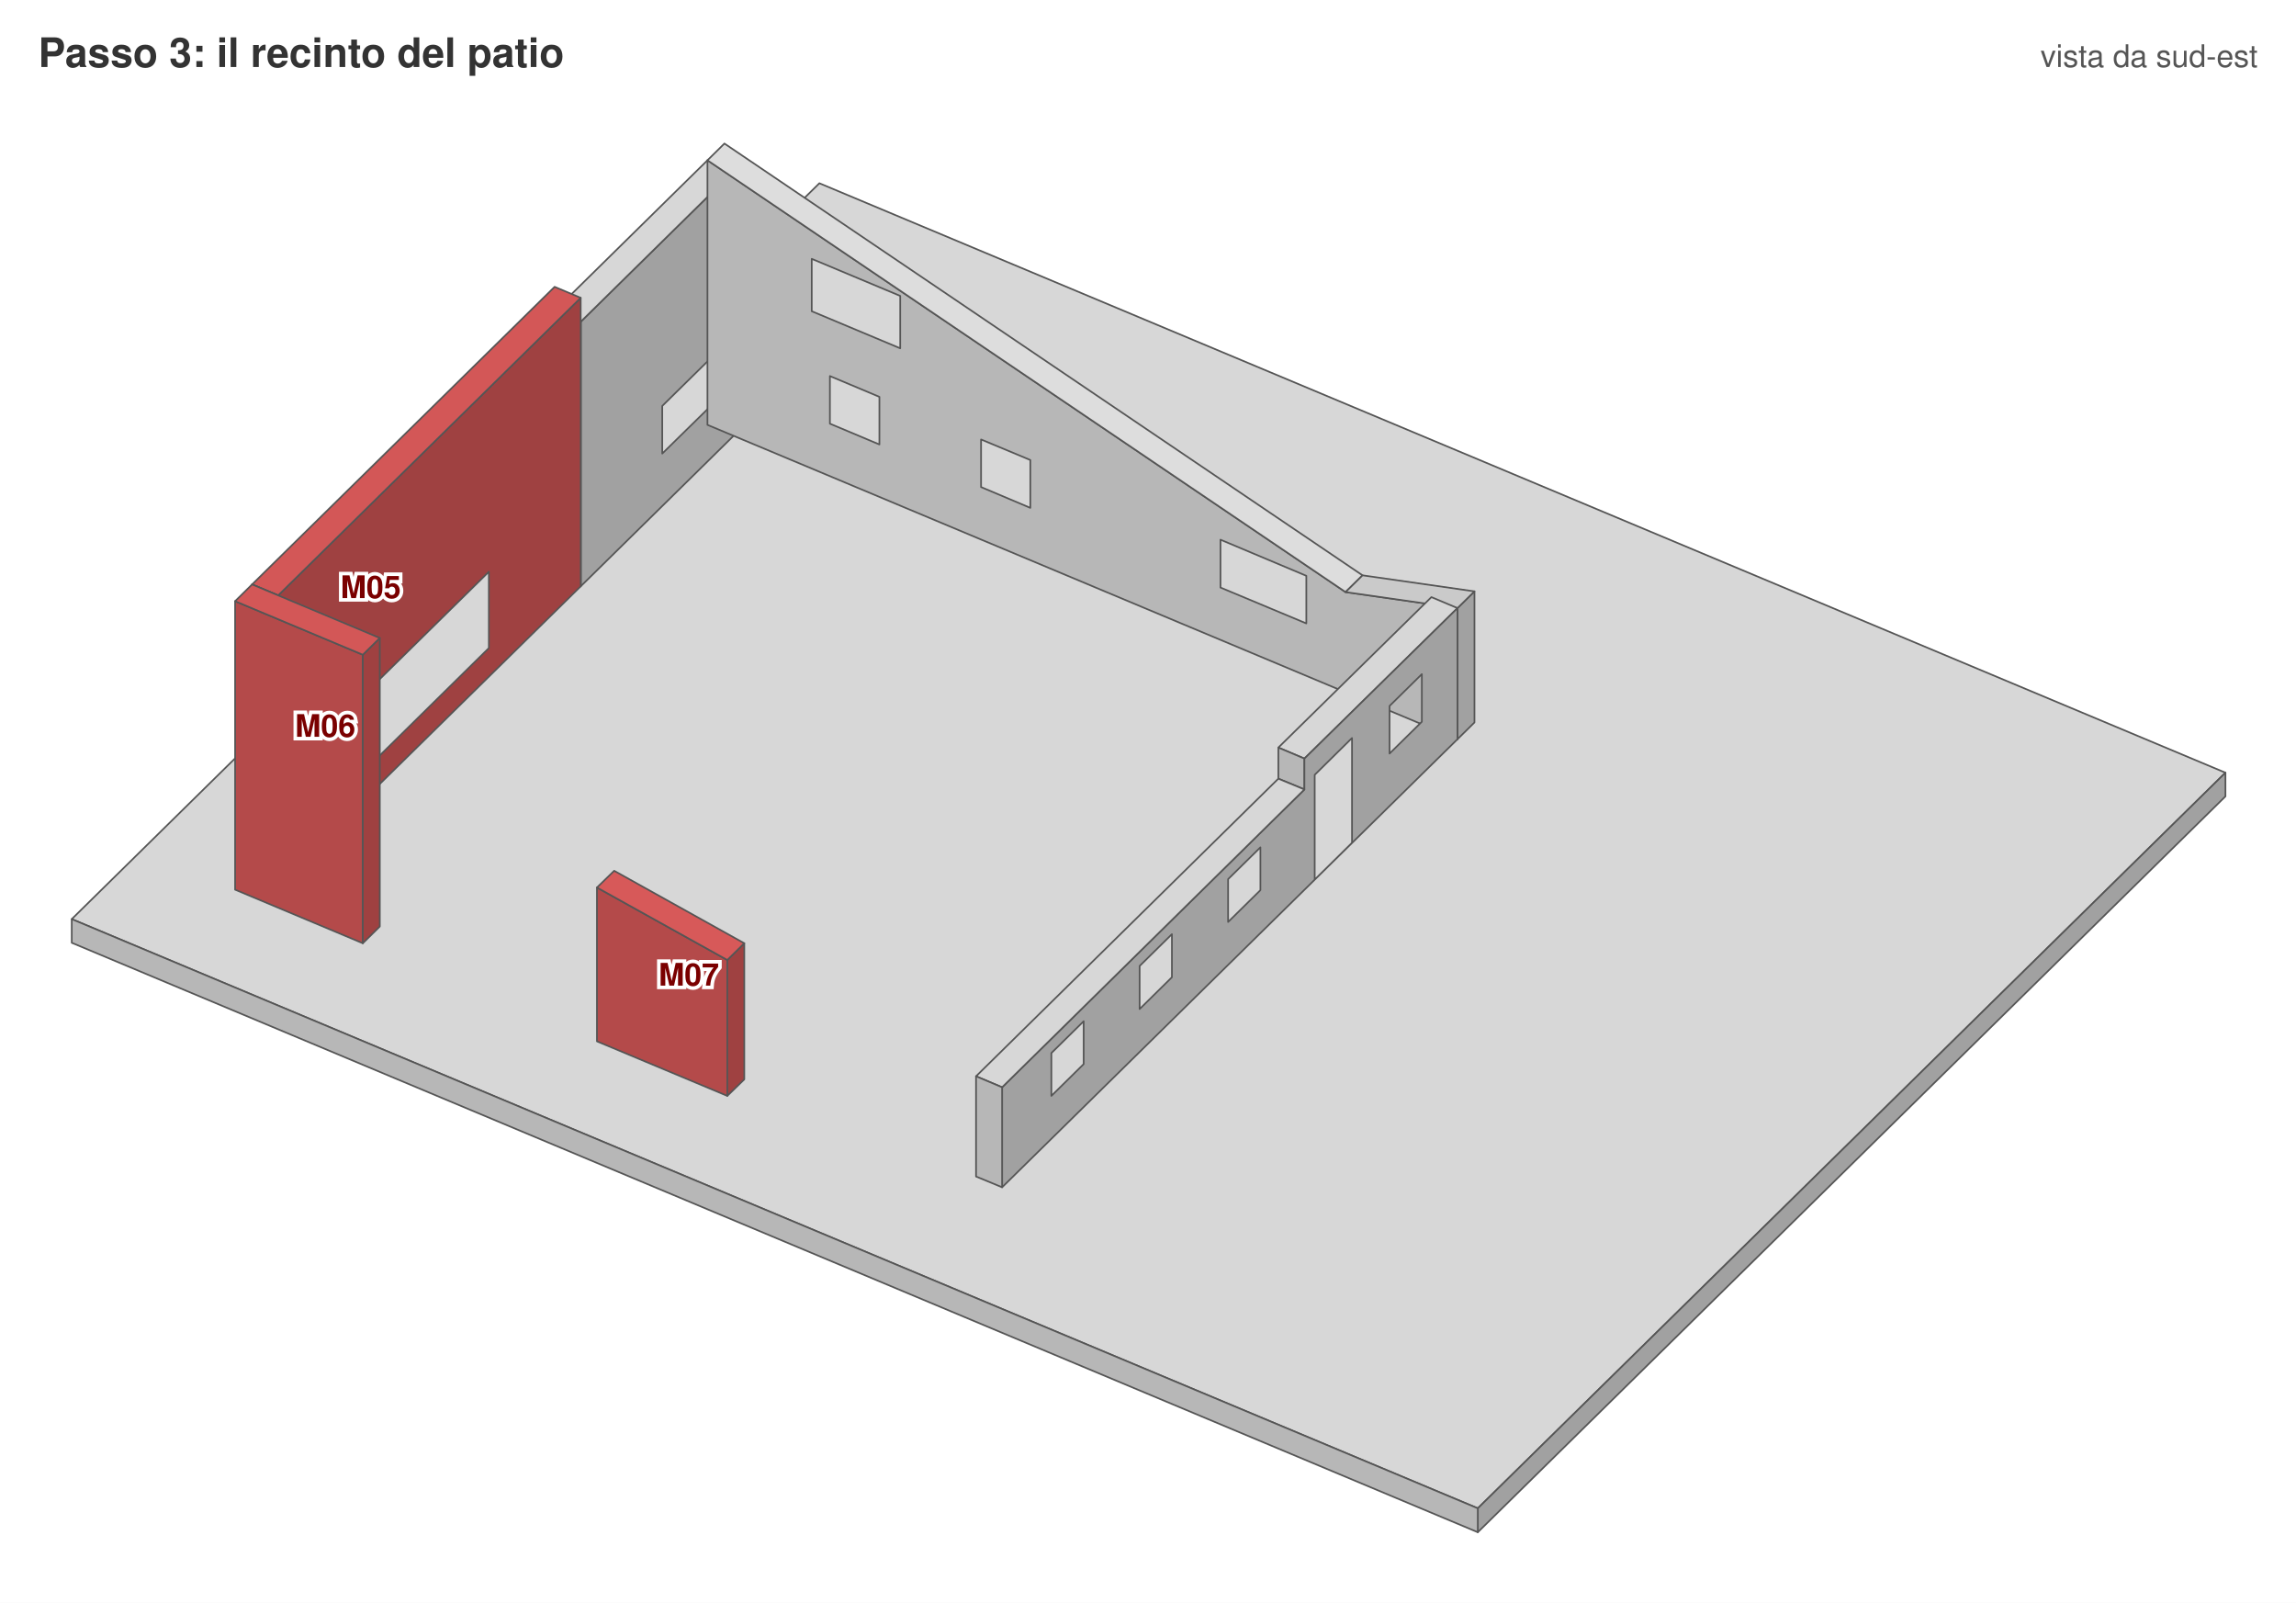
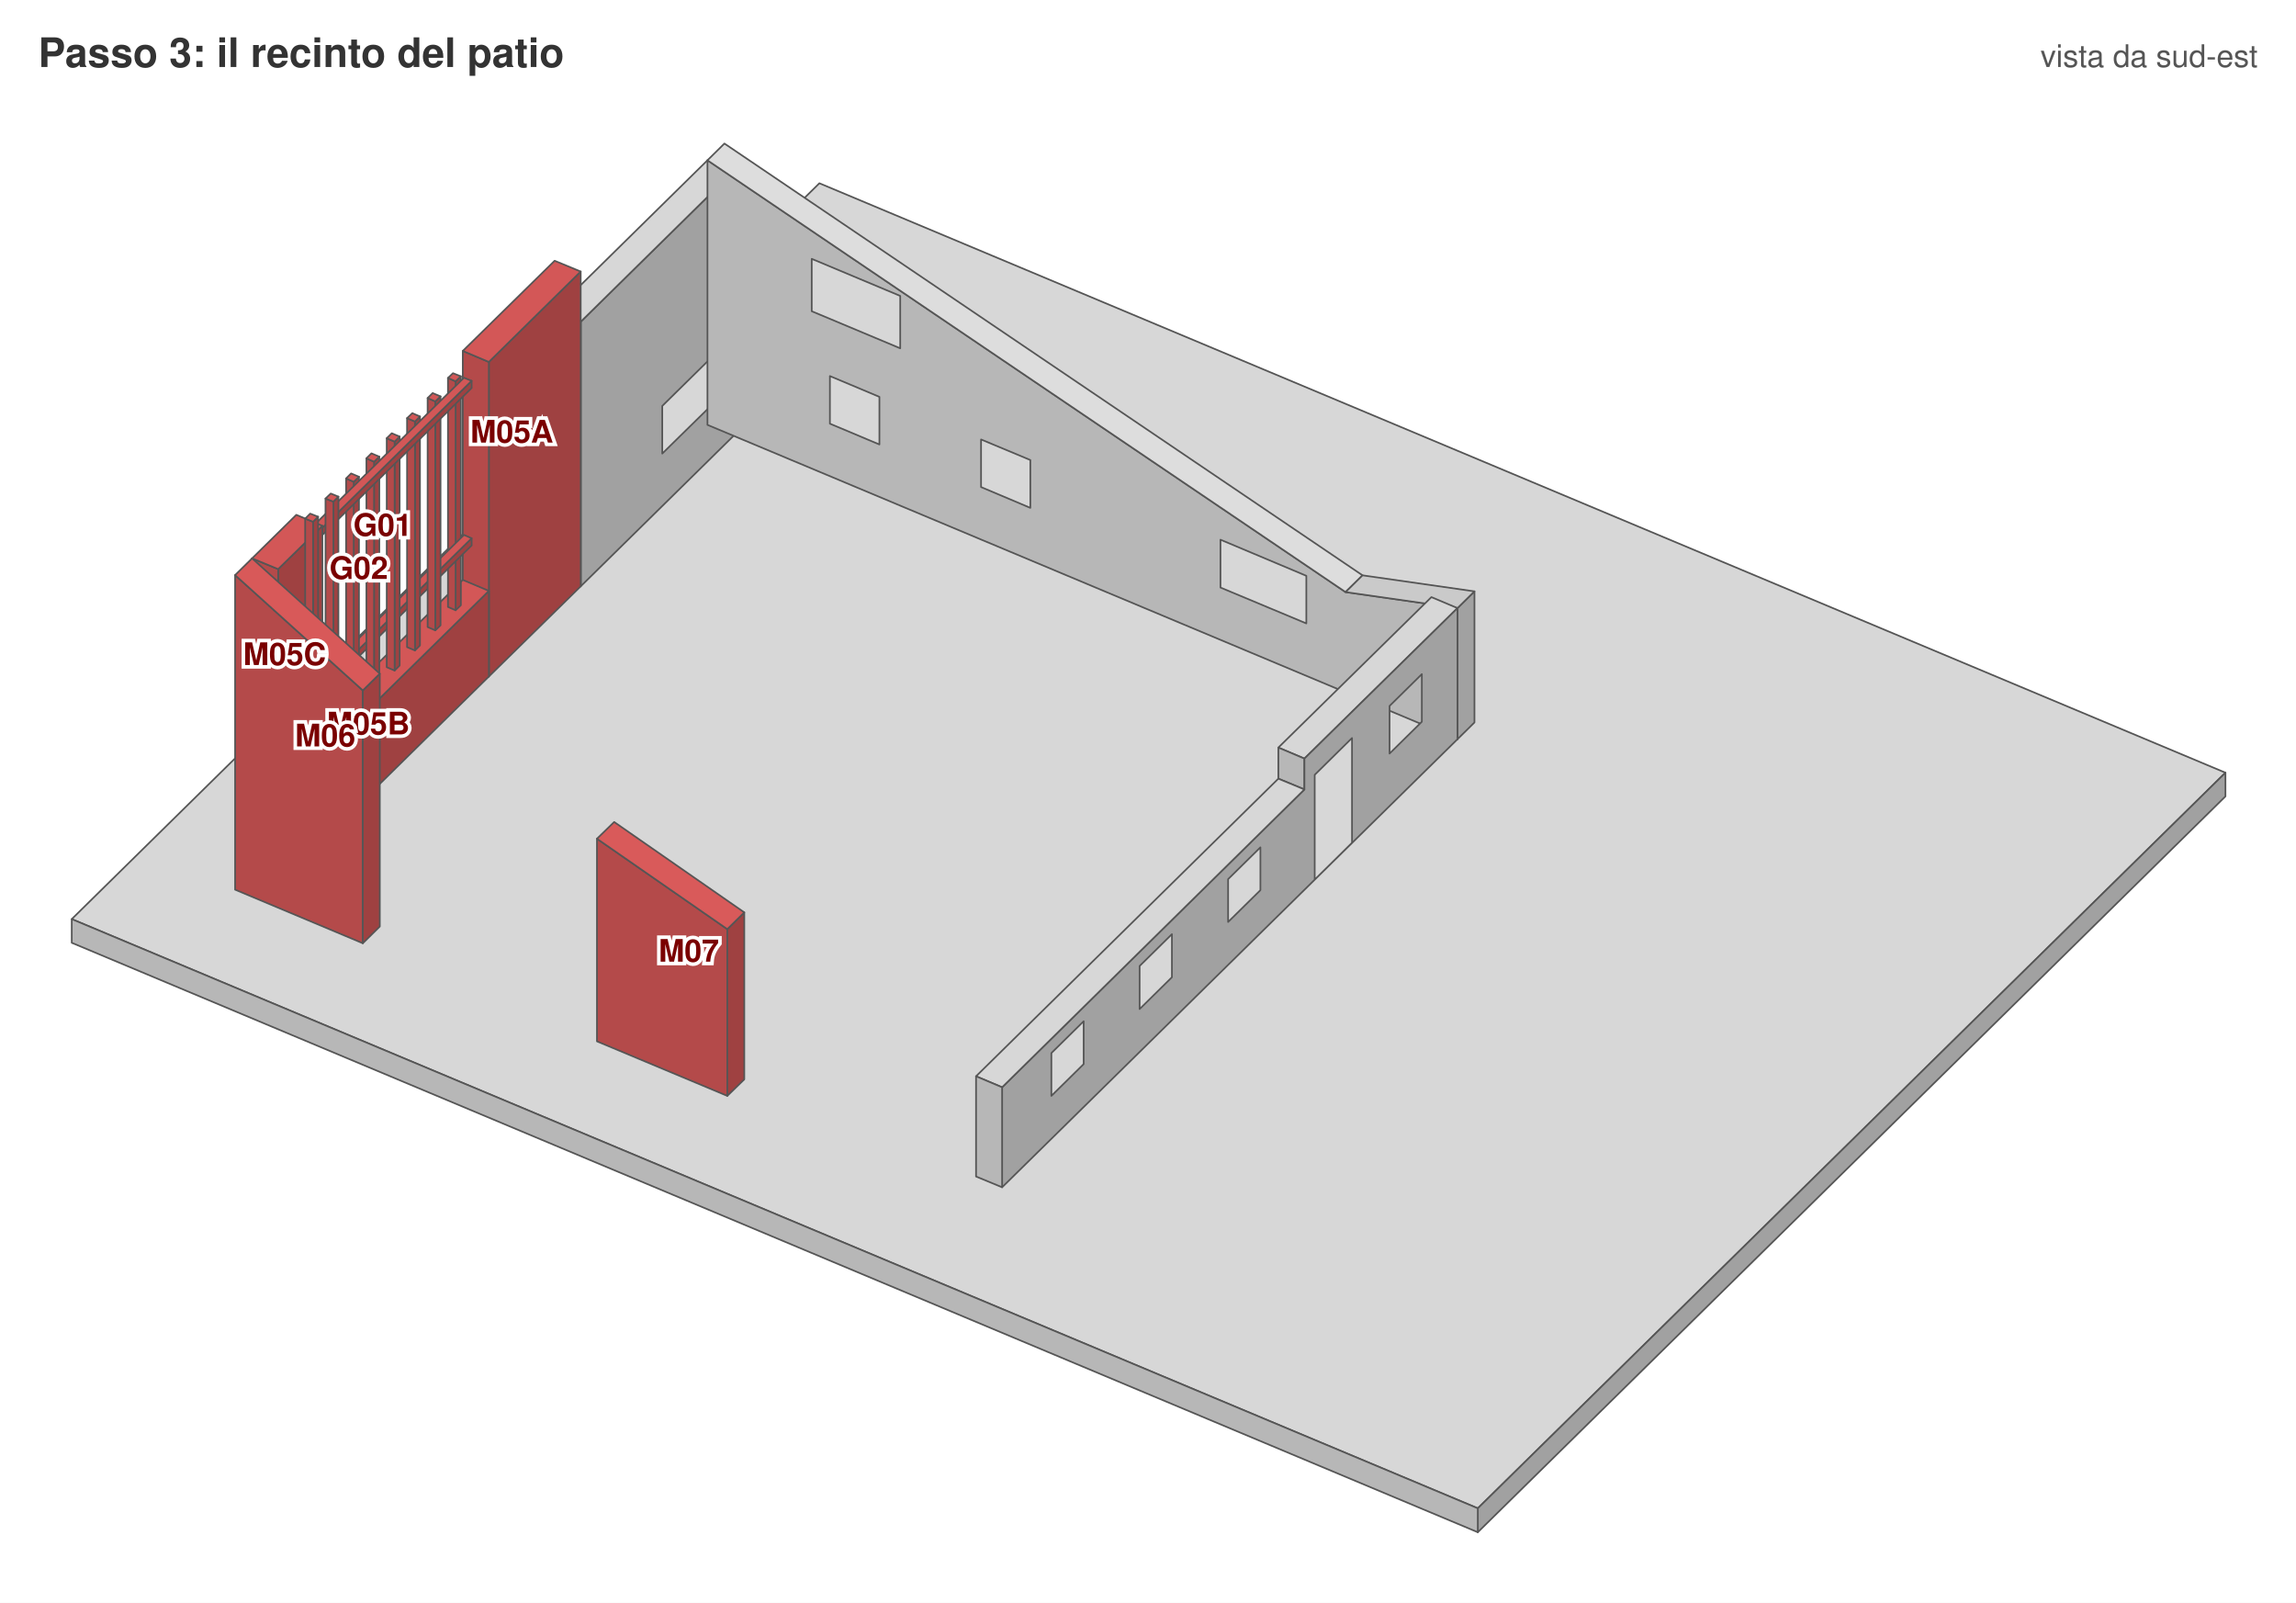
<svg xmlns="http://www.w3.org/2000/svg" viewBox="0 0 960 670" width="960" height="670">
  <rect width="100%" height="100%" fill="#ffffff" />
  <text x="16" y="28" font-family="Helvetica, Arial, sans-serif" font-size="17" font-weight="bold" fill="#333">Passo 3: il recinto del patio</text>
  <path d="M 342.6 76.6 L 930.5 323.0 L 617.9 630.5 L 30.0 384.2 Z" fill="rgb(215,215,215)" fill-rule="evenodd" stroke="#555" stroke-width="0.7" stroke-linejoin="round" />
  <path d="M 930.5 332.9 L 617.9 640.5 L 617.9 630.5 L 930.5 323.0 Z" fill="rgb(161,161,161)" fill-rule="evenodd" stroke="#555" stroke-width="0.7" stroke-linejoin="round" />
  <path d="M 617.9 640.5 L 30.0 394.1 L 30.0 384.2 L 617.9 630.5 Z" fill="rgb(183,183,183)" fill-rule="evenodd" stroke="#555" stroke-width="0.7" stroke-linejoin="round" />
  <path d="M 306.7 182.2 L 242.8 245.1 L 242.8 134.5 L 306.7 71.6 Z M 303.2 163.8 L 276.9 189.6 L 276.9 169.7 L 303.2 143.8 Z" fill="rgb(161,161,161)" fill-rule="evenodd" stroke="#555" stroke-width="0.7" stroke-linejoin="round" />
  <path d="M 231.9 240.5 L 231.9 129.9 L 242.8 134.5 L 242.8 245.1 Z" fill="rgb(183,183,183)" fill-rule="evenodd" stroke="#555" stroke-width="0.7" stroke-linejoin="round" />
  <path d="M 231.9 129.9 L 295.8 67.0 L 306.7 71.6 L 242.8 134.5 Z" fill="rgb(215,215,215)" fill-rule="evenodd" stroke="#555" stroke-width="0.7" stroke-linejoin="round" />
  <path d="M 295.8 177.6 L 609.4 309.0 L 609.4 254.2 L 562.6 247.5 L 295.8 67.0 Z M 347.0 177.1 L 367.7 185.8 L 367.7 165.9 L 347.0 157.2 Z M 410.2 203.6 L 430.8 212.3 L 430.8 192.3 L 410.2 183.7 Z M 510.3 245.6 L 546.2 260.6 L 546.2 240.7 L 510.3 225.6 Z M 339.4 130.1 L 376.4 145.6 L 376.4 123.7 L 339.4 108.2 Z" fill="rgb(183,183,183)" fill-rule="evenodd" stroke="#555" stroke-width="0.7" stroke-linejoin="round" />
  <path d="M 569.7 240.5 L 302.9 60.0 L 295.8 67.0 L 562.6 247.5 Z" fill="rgb(221,221,221)" fill-rule="evenodd" stroke="#555" stroke-width="0.7" stroke-linejoin="round" />
  <path d="M 616.5 302.0 L 616.5 247.2 L 609.4 254.2 L 609.4 309.0 Z" fill="rgb(161,161,161)" fill-rule="evenodd" stroke="#555" stroke-width="0.7" stroke-linejoin="round" />
  <path d="M 616.5 247.2 L 569.7 240.5 L 562.6 247.5 L 609.4 254.2 Z" fill="rgb(202,202,202)" fill-rule="evenodd" stroke="#555" stroke-width="0.7" stroke-linejoin="round" />
-   <path d="M 242.8 245.1 L 116.3 369.5 L 116.3 248.9 L 242.8 124.5 Z M 204.4 270.9 L 134.8 339.4 L 134.8 307.5 L 204.4 239.0 Z" fill="rgb(159,65,65)" fill-rule="evenodd" stroke="#555" stroke-width="0.7" stroke-linejoin="round" />
-   <path d="M 105.4 244.3 L 231.9 119.9 L 242.8 124.5 L 116.3 248.9 Z" fill="rgb(211,87,87)" fill-rule="evenodd" stroke="#555" stroke-width="0.7" stroke-linejoin="round" />
-   <path d="M 105.4 364.9 L 105.4 244.3 L 116.3 248.9 L 116.3 369.5 Z" fill="rgb(180,74,74)" fill-rule="evenodd" stroke="#555" stroke-width="0.7" stroke-linejoin="round" />
+   <path d="M 242.8 245.1 L 204.4 282.8 L 204.4 151.3 L 242.8 113.5 Z" fill="rgb(159,65,65)" fill-rule="evenodd" stroke="#555" stroke-width="0.7" stroke-linejoin="round" />
+   <path d="M 193.5 278.3 L 193.5 146.7 L 204.4 151.3 L 204.4 282.8 Z" fill="rgb(180,74,74)" fill-rule="evenodd" stroke="#555" stroke-width="0.7" stroke-linejoin="round" />
+   <path d="M 193.5 146.7 L 231.9 109.0 L 242.8 113.5 L 204.4 151.3 Z" fill="rgb(211,87,87)" fill-rule="evenodd" stroke="#555" stroke-width="0.7" stroke-linejoin="round" />
+   <path d="M 204.4 282.8 L 134.8 351.3 L 134.8 315.5 L 204.4 247.0 Z" fill="rgb(159,65,65)" fill-rule="evenodd" stroke="#555" stroke-width="0.7" stroke-linejoin="round" />
+   <path d="M 123.9 310.9 L 193.5 242.4 L 204.4 247.0 L 134.8 315.5 Z" fill="rgb(211,87,87)" fill-rule="evenodd" stroke="#555" stroke-width="0.7" stroke-linejoin="round" />
+   <path d="M 123.9 346.8 L 123.9 310.9 L 134.8 315.5 L 134.8 351.3 Z" fill="rgb(180,74,74)" fill-rule="evenodd" stroke="#555" stroke-width="0.7" stroke-linejoin="round" />
+   <path d="M 192.7 253.0 L 190.5 255.1 L 190.5 159.4 L 192.7 157.3 Z" fill="rgb(159,65,65)" fill-rule="evenodd" stroke="#555" stroke-width="0.7" stroke-linejoin="round" />
+   <path d="M 187.3 253.7 L 187.3 158.0 L 190.5 159.4 L 190.5 255.1 Z" fill="rgb(180,74,74)" fill-rule="evenodd" stroke="#555" stroke-width="0.7" stroke-linejoin="round" />
+   <path d="M 187.3 158.0 L 189.4 156.0 L 192.7 157.3 L 190.5 159.4 Z" fill="rgb(211,87,87)" fill-rule="evenodd" stroke="#555" stroke-width="0.7" stroke-linejoin="round" />
+   <path d="M 197.2 228.0 L 127.6 296.5 L 127.6 293.5 L 197.2 225.0 Z" fill="rgb(159,65,65)" fill-rule="evenodd" stroke="#555" stroke-width="0.7" stroke-linejoin="round" />
+   <path d="M 124.3 292.1 L 194.0 223.6 L 197.2 225.0 L 127.6 293.5 Z" fill="rgb(211,87,87)" fill-rule="evenodd" stroke="#555" stroke-width="0.7" stroke-linejoin="round" />
+   <path d="M 124.3 295.1 L 124.3 292.1 L 127.6 293.5 L 127.6 296.5 Z" fill="rgb(180,74,74)" fill-rule="evenodd" stroke="#555" stroke-width="0.7" stroke-linejoin="round" />
+   <path d="M 184.2 261.4 L 182.0 263.5 L 182.0 167.8 L 184.2 165.7 Z" fill="rgb(159,65,65)" fill-rule="evenodd" stroke="#555" stroke-width="0.7" stroke-linejoin="round" />
+   <path d="M 178.8 262.1 L 178.8 166.4 L 182.0 167.8 L 182.0 263.5 Z" fill="rgb(180,74,74)" fill-rule="evenodd" stroke="#555" stroke-width="0.7" stroke-linejoin="round" />
+   <path d="M 178.8 166.4 L 180.9 164.3 L 184.2 165.7 L 182.0 167.8 Z" fill="rgb(211,87,87)" fill-rule="evenodd" stroke="#555" stroke-width="0.7" stroke-linejoin="round" />
+   <path d="M 175.6 269.8 L 173.5 271.9 L 173.5 176.2 L 175.6 174.1 Z" fill="rgb(159,65,65)" fill-rule="evenodd" stroke="#555" stroke-width="0.7" stroke-linejoin="round" />
+   <path d="M 170.2 270.5 L 170.2 174.8 L 173.5 176.2 L 173.5 271.9 Z" fill="rgb(180,74,74)" fill-rule="evenodd" stroke="#555" stroke-width="0.7" stroke-linejoin="round" />
+   <path d="M 170.2 174.8 L 172.4 172.7 L 175.6 174.1 L 173.5 176.2 Z" fill="rgb(211,87,87)" fill-rule="evenodd" stroke="#555" stroke-width="0.7" stroke-linejoin="round" />
+   <path d="M 167.1 278.2 L 165.0 280.3 L 165.0 184.6 L 167.1 182.5 Z" fill="rgb(159,65,65)" fill-rule="evenodd" stroke="#555" stroke-width="0.7" stroke-linejoin="round" />
+   <path d="M 161.7 278.9 L 161.7 183.2 L 165.0 184.6 L 165.0 280.3 Z" fill="rgb(180,74,74)" fill-rule="evenodd" stroke="#555" stroke-width="0.7" stroke-linejoin="round" />
+   <path d="M 161.7 183.2 L 163.8 181.1 L 167.1 182.5 L 165.0 184.6 Z" fill="rgb(211,87,87)" fill-rule="evenodd" stroke="#555" stroke-width="0.7" stroke-linejoin="round" />
+   <path d="M 158.6 286.5 L 156.4 288.6 L 156.4 193.0 L 158.6 190.9 Z" fill="rgb(159,65,65)" fill-rule="evenodd" stroke="#555" stroke-width="0.7" stroke-linejoin="round" />
+   <path d="M 153.2 287.3 L 153.2 191.6 L 156.4 193.0 L 156.4 288.6 Z" fill="rgb(180,74,74)" fill-rule="evenodd" stroke="#555" stroke-width="0.7" stroke-linejoin="round" />
+   <path d="M 153.2 191.6 L 155.3 189.5 L 158.6 190.9 L 156.4 193.0 Z" fill="rgb(211,87,87)" fill-rule="evenodd" stroke="#555" stroke-width="0.7" stroke-linejoin="round" />
+   <path d="M 150.1 294.9 L 147.9 297.0 L 147.9 201.4 L 150.1 199.3 Z" fill="rgb(159,65,65)" fill-rule="evenodd" stroke="#555" stroke-width="0.7" stroke-linejoin="round" />
+   <path d="M 144.7 295.7 L 144.7 200.0 L 147.9 201.4 L 147.9 297.0 Z" fill="rgb(180,74,74)" fill-rule="evenodd" stroke="#555" stroke-width="0.7" stroke-linejoin="round" />
+   <path d="M 144.7 200.0 L 146.8 197.9 L 150.1 199.3 L 147.9 201.4 Z" fill="rgb(211,87,87)" fill-rule="evenodd" stroke="#555" stroke-width="0.7" stroke-linejoin="round" />
+   <path d="M 197.2 162.2 L 127.6 230.7 L 127.6 227.7 L 197.2 159.2 Z" fill="rgb(159,65,65)" fill-rule="evenodd" stroke="#555" stroke-width="0.7" stroke-linejoin="round" />
+   <path d="M 124.3 226.4 L 194.0 157.9 L 197.2 159.2 L 127.6 227.7 Z" fill="rgb(211,87,87)" fill-rule="evenodd" stroke="#555" stroke-width="0.7" stroke-linejoin="round" />
+   <path d="M 124.3 229.3 L 124.3 226.4 L 127.6 227.7 L 127.6 230.7 Z" fill="rgb(180,74,74)" fill-rule="evenodd" stroke="#555" stroke-width="0.7" stroke-linejoin="round" />
+   <path d="M 141.5 303.3 L 139.4 305.4 L 139.4 209.7 L 141.5 207.6 Z" fill="rgb(159,65,65)" fill-rule="evenodd" stroke="#555" stroke-width="0.7" stroke-linejoin="round" />
+   <path d="M 136.1 304.1 L 136.1 208.4 L 139.4 209.7 L 139.4 305.4 Z" fill="rgb(180,74,74)" fill-rule="evenodd" stroke="#555" stroke-width="0.7" stroke-linejoin="round" />
+   <path d="M 136.1 208.4 L 138.3 206.3 L 141.5 207.6 L 139.4 209.7 Z" fill="rgb(211,87,87)" fill-rule="evenodd" stroke="#555" stroke-width="0.7" stroke-linejoin="round" />
+   <path d="M 134.8 351.3 L 116.3 369.5 L 116.3 237.9 L 134.8 219.8 Z" fill="rgb(159,65,65)" fill-rule="evenodd" stroke="#555" stroke-width="0.7" stroke-linejoin="round" />
+   <path d="M 105.4 364.9 L 105.4 233.4 L 116.3 237.9 L 116.3 369.5 Z" fill="rgb(180,74,74)" fill-rule="evenodd" stroke="#555" stroke-width="0.7" stroke-linejoin="round" />
+   <path d="M 105.4 233.4 L 123.9 215.2 L 134.8 219.8 L 116.3 237.9 Z" fill="rgb(211,87,87)" fill-rule="evenodd" stroke="#555" stroke-width="0.7" stroke-linejoin="round" />
+   <path d="M 133.0 311.7 L 130.9 313.8 L 130.9 218.1 L 133.0 216.0 Z" fill="rgb(159,65,65)" fill-rule="evenodd" stroke="#555" stroke-width="0.7" stroke-linejoin="round" />
+   <path d="M 127.6 312.4 L 127.6 216.8 L 130.9 218.1 L 130.9 313.8 Z" fill="rgb(180,74,74)" fill-rule="evenodd" stroke="#555" stroke-width="0.7" stroke-linejoin="round" />
+   <path d="M 127.6 216.8 L 129.7 214.7 L 133.0 216.0 L 130.9 218.1 Z" fill="rgb(211,87,87)" fill-rule="evenodd" stroke="#555" stroke-width="0.7" stroke-linejoin="round" />
  <path d="M 534.5 312.5 L 598.5 249.6 L 609.4 254.2 L 545.4 317.1 Z" fill="rgb(215,215,215)" fill-rule="evenodd" stroke="#555" stroke-width="0.7" stroke-linejoin="round" />
  <path d="M 534.5 325.5 L 534.5 312.5 L 545.4 317.1 L 545.4 330.0 Z" fill="rgb(183,183,183)" fill-rule="evenodd" stroke="#555" stroke-width="0.7" stroke-linejoin="round" />
  <path d="M 609.4 309.0 L 419.0 496.3 L 419.0 454.5 L 545.4 330.0 L 545.4 317.1 L 609.4 254.2 Z M 594.5 301.7 L 581.0 315.0 L 581.0 295.1 L 594.5 281.8 Z M 565.3 352.3 L 549.7 367.7 L 549.7 323.9 L 565.3 308.5 Z M 527.0 372.1 L 513.5 385.4 L 513.5 367.5 L 527.0 354.2 Z M 490.0 408.5 L 476.5 421.8 L 476.5 403.8 L 490.0 390.5 Z M 453.1 444.8 L 439.6 458.1 L 439.6 440.2 L 453.1 426.9 Z" fill="rgb(161,161,161)" fill-rule="evenodd" stroke="#555" stroke-width="0.7" stroke-linejoin="round" />
  <path d="M 408.1 449.9 L 534.5 325.5 L 545.4 330.0 L 419.0 454.5 Z" fill="rgb(215,215,215)" fill-rule="evenodd" stroke="#555" stroke-width="0.7" stroke-linejoin="round" />
  <path d="M 408.1 491.8 L 408.1 449.9 L 419.0 454.5 L 419.0 496.3 Z" fill="rgb(183,183,183)" fill-rule="evenodd" stroke="#555" stroke-width="0.7" stroke-linejoin="round" />
-   <path d="M 98.3 371.9 L 151.7 394.3 L 151.7 273.7 L 98.3 251.3 Z" fill="rgb(180,74,74)" fill-rule="evenodd" stroke="#555" stroke-width="0.7" stroke-linejoin="round" />
-   <path d="M 158.8 387.3 L 158.8 266.7 L 151.7 273.7 L 151.7 394.3 Z" fill="rgb(159,65,65)" fill-rule="evenodd" stroke="#555" stroke-width="0.7" stroke-linejoin="round" />
-   <path d="M 158.8 266.7 L 105.4 244.3 L 98.3 251.3 L 151.7 273.7 Z" fill="rgb(211,87,87)" fill-rule="evenodd" stroke="#555" stroke-width="0.7" stroke-linejoin="round" />
-   <path d="M 249.6 435.3 L 304.1 458.1 L 304.1 401.3 L 249.6 371.0 Z" fill="rgb(180,74,74)" fill-rule="evenodd" stroke="#555" stroke-width="0.7" stroke-linejoin="round" />
-   <path d="M 311.2 451.2 L 311.2 394.3 L 304.1 401.3 L 304.1 458.1 Z" fill="rgb(159,65,65)" fill-rule="evenodd" stroke="#555" stroke-width="0.7" stroke-linejoin="round" />
-   <path d="M 311.2 394.3 L 256.8 364.0 L 249.6 371.0 L 304.1 401.3 Z" fill="rgb(215,89,89)" fill-rule="evenodd" stroke="#555" stroke-width="0.7" stroke-linejoin="round" />
-   <text x="155" y="250" font-family="Helvetica, Arial, sans-serif" font-size="13" font-weight="bold" fill="#7a0000" text-anchor="middle" stroke="#fff" stroke-width="3" paint-order="stroke">M05</text>
-   <text x="136" y="308" font-family="Helvetica, Arial, sans-serif" font-size="13" font-weight="bold" fill="#7a0000" text-anchor="middle" stroke="#fff" stroke-width="3" paint-order="stroke">M06</text>
-   <text x="288" y="412" font-family="Helvetica, Arial, sans-serif" font-size="13" font-weight="bold" fill="#7a0000" text-anchor="middle" stroke="#fff" stroke-width="3" paint-order="stroke">M07</text>
+   <path d="M 98.3 371.9 L 151.7 394.3 L 151.7 288.6 L 98.3 240.4 Z" fill="rgb(180,74,74)" fill-rule="evenodd" stroke="#555" stroke-width="0.7" stroke-linejoin="round" />
+   <path d="M 158.8 387.3 L 158.8 281.6 L 151.7 288.6 L 151.7 394.3 Z" fill="rgb(159,65,65)" fill-rule="evenodd" stroke="#555" stroke-width="0.7" stroke-linejoin="round" />
+   <path d="M 158.8 281.6 L 105.4 233.4 L 98.3 240.4 L 151.7 288.6 Z" fill="rgb(216,89,89)" fill-rule="evenodd" stroke="#555" stroke-width="0.7" stroke-linejoin="round" />
+   <path d="M 249.6 435.3 L 304.1 458.1 L 304.1 388.4 L 249.6 350.6 Z" fill="rgb(180,74,74)" fill-rule="evenodd" stroke="#555" stroke-width="0.7" stroke-linejoin="round" />
+   <path d="M 311.2 451.2 L 311.2 381.4 L 304.1 388.4 L 304.1 458.1 Z" fill="rgb(159,65,65)" fill-rule="evenodd" stroke="#555" stroke-width="0.7" stroke-linejoin="round" />
+   <path d="M 311.2 381.4 L 256.8 343.6 L 249.6 350.6 L 304.1 388.4 Z" fill="rgb(217,90,90)" fill-rule="evenodd" stroke="#555" stroke-width="0.7" stroke-linejoin="round" />
+   <text x="214" y="185" font-family="Helvetica, Arial, sans-serif" font-size="13" font-weight="bold" fill="#7a0000" text-anchor="middle" stroke="#fff" stroke-width="3" paint-order="stroke">M05A</text>
+   <text x="154" y="307" font-family="Helvetica, Arial, sans-serif" font-size="13" font-weight="bold" fill="#7a0000" text-anchor="middle" stroke="#fff" stroke-width="3" paint-order="stroke">M05B</text>
+   <text x="160" y="224" font-family="Helvetica, Arial, sans-serif" font-size="13" font-weight="bold" fill="#7a0000" text-anchor="middle" stroke="#fff" stroke-width="3" paint-order="stroke">G01</text>
+   <text x="150" y="242" font-family="Helvetica, Arial, sans-serif" font-size="13" font-weight="bold" fill="#7a0000" text-anchor="middle" stroke="#fff" stroke-width="3" paint-order="stroke">G02</text>
+   <text x="119" y="278" font-family="Helvetica, Arial, sans-serif" font-size="13" font-weight="bold" fill="#7a0000" text-anchor="middle" stroke="#fff" stroke-width="3" paint-order="stroke">M05C</text>
+   <text x="136" y="312" font-family="Helvetica, Arial, sans-serif" font-size="13" font-weight="bold" fill="#7a0000" text-anchor="middle" stroke="#fff" stroke-width="3" paint-order="stroke">M06</text>
+   <text x="288" y="402" font-family="Helvetica, Arial, sans-serif" font-size="13" font-weight="bold" fill="#7a0000" text-anchor="middle" stroke="#fff" stroke-width="3" paint-order="stroke">M07</text>
  <text x="944" y="28" font-family="Helvetica, Arial, sans-serif" font-size="13" fill="#555" text-anchor="end">vista da sud-est</text>
</svg>
